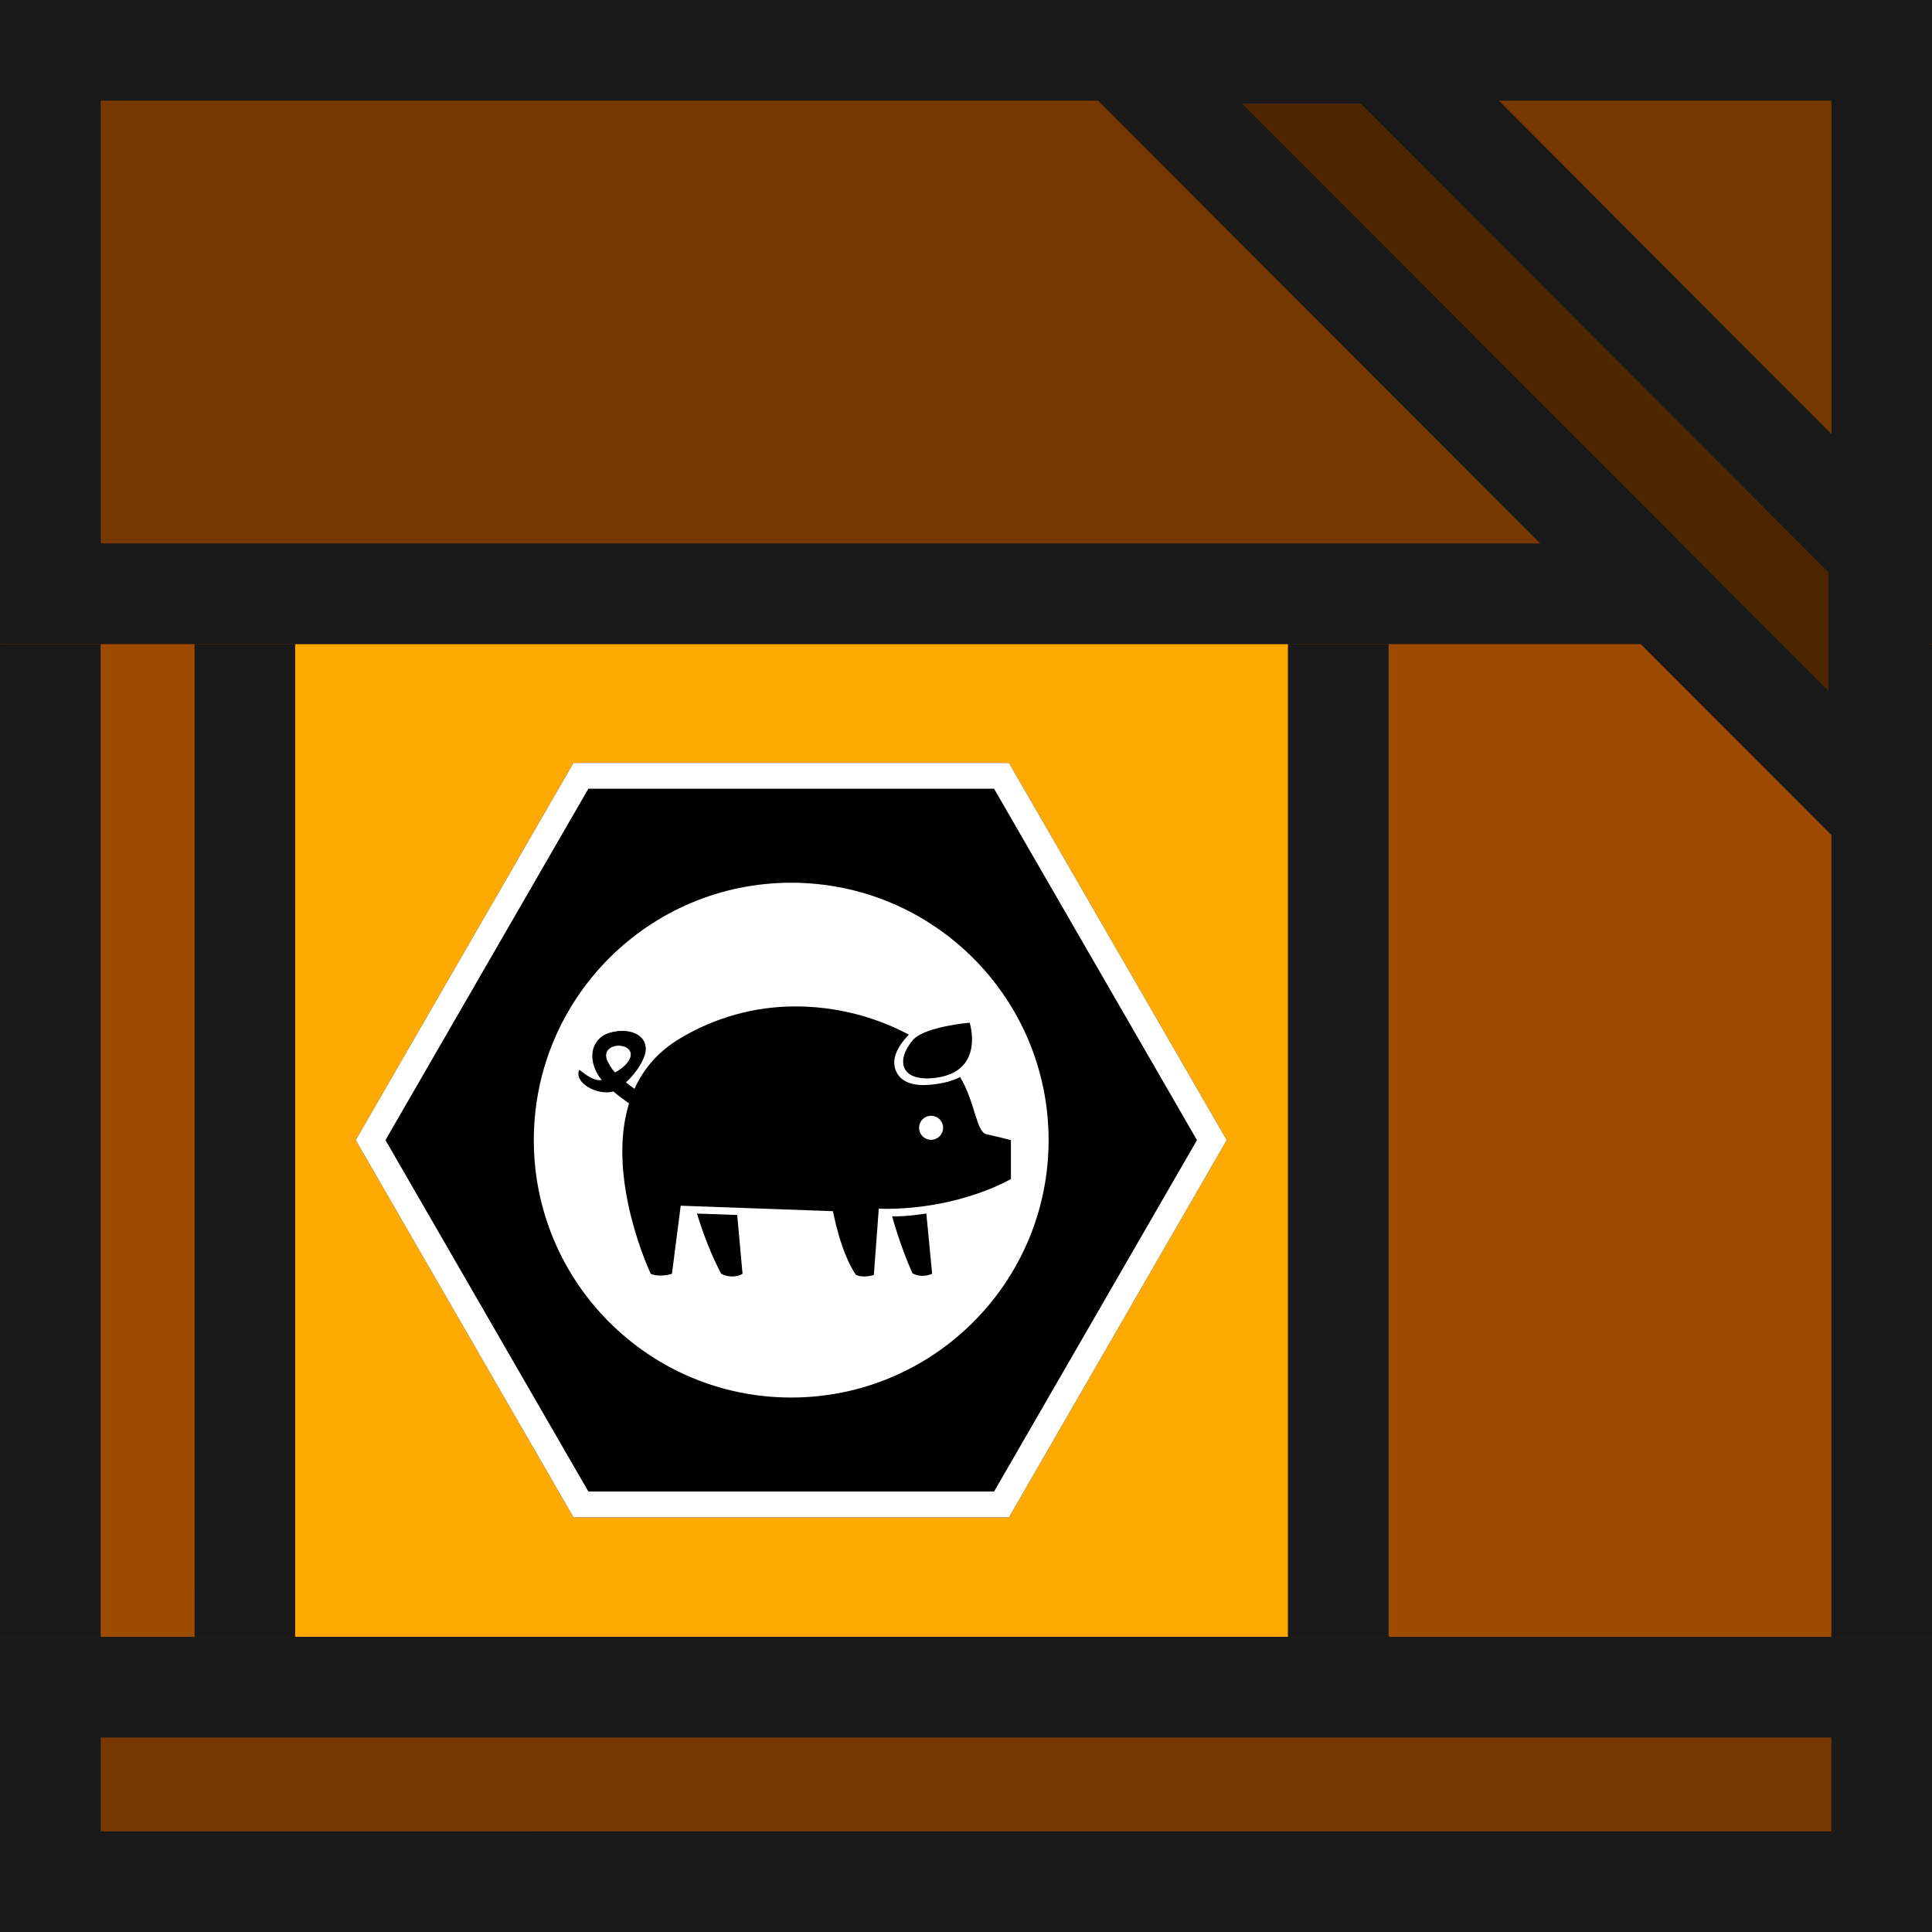
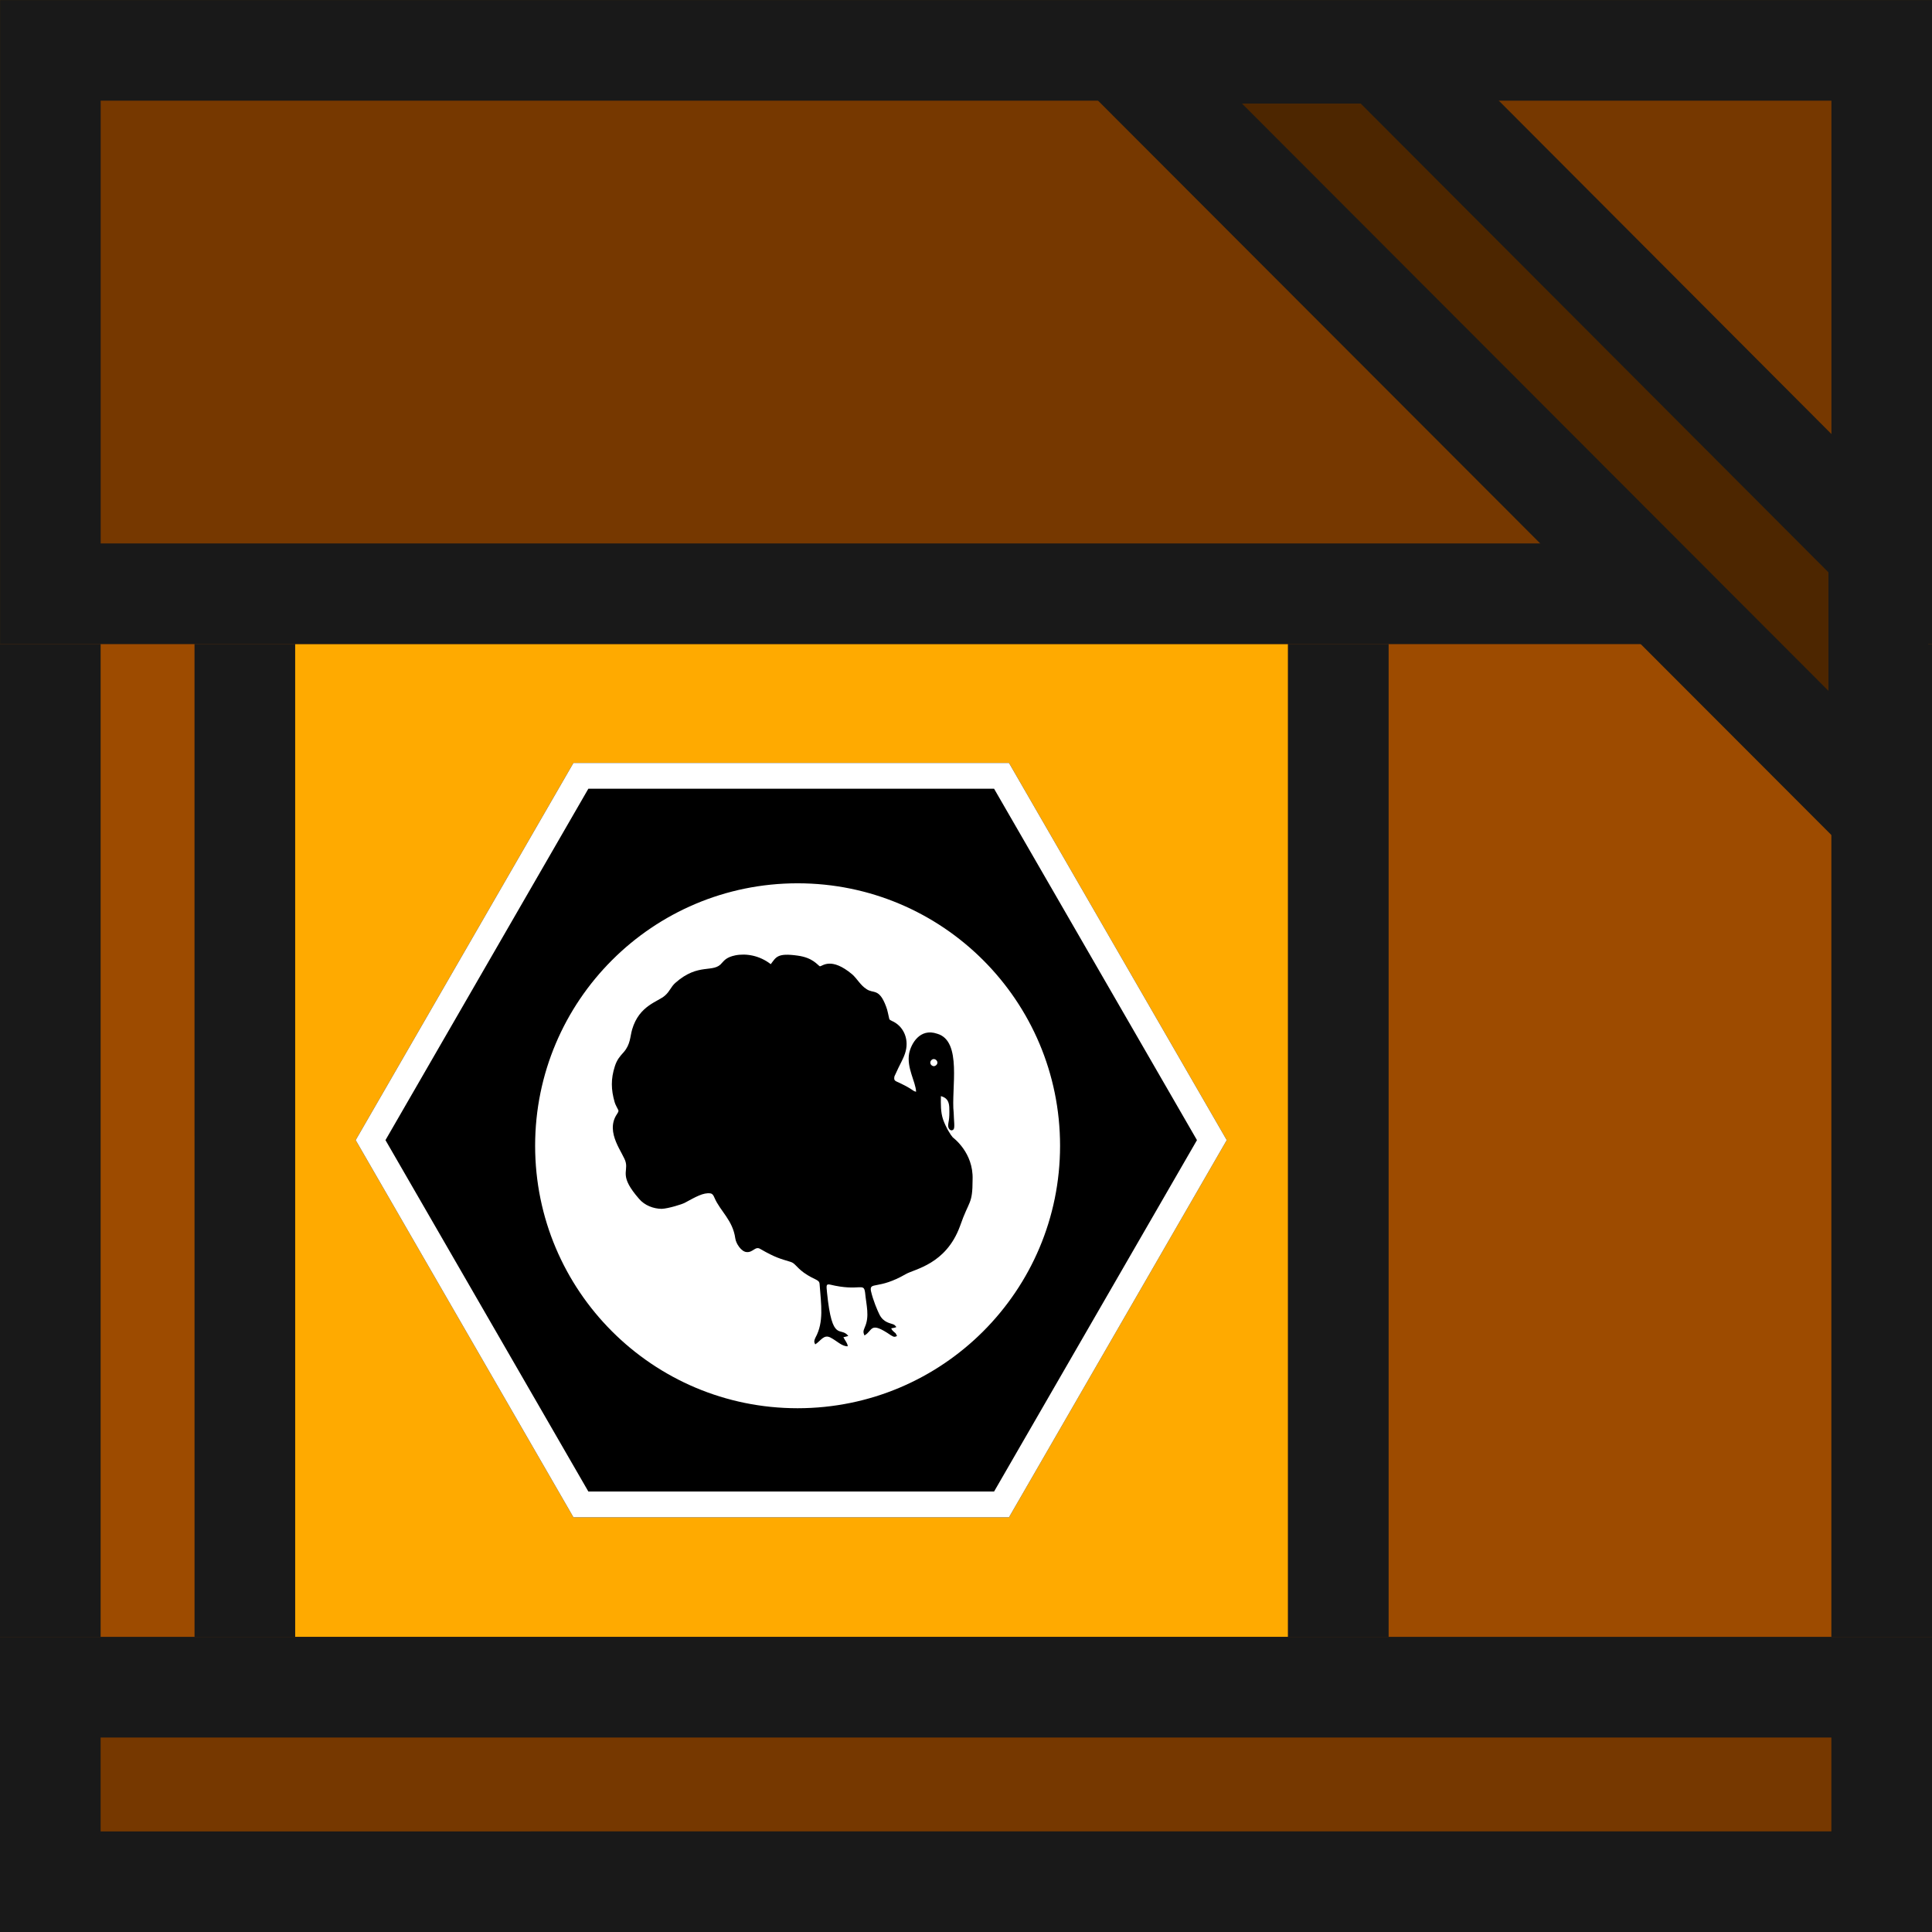
<svg xmlns="http://www.w3.org/2000/svg" width="144" height="144" viewBox="0 0 38.1 38.1" version="1.1" id="svg14">
  <defs id="defs5">
    <clipPath id="a">
      <path fill="#4d2600" stroke-width=".529" d="M0 258.9h38.1V297H0z" id="path1" />
    </clipPath>
    <clipPath id="b">
      <path d="M-4.763 273.187v-5.82h28.575v5.82z" fill="#4d2600" stroke-width="3.532" id="path2" />
    </clipPath>
    <clipPath id="d">
      <path d="M43.392 296.47h-12.7v-38.1h12.7z" fill="#4d2600" stroke-width="6.024" id="path3" />
    </clipPath>
    <clipPath id="c">
      <path d="M-1.587 297h-5.821v-38.1h5.82z" fill="#4d2600" stroke-width="4.078" id="path4" />
    </clipPath>
    <clipPath id="e">
      <path d="M-45.534 209.35l29.33 16.933v33.867l-29.33 16.933-29.33-16.933v-33.867z" fill-opacity=".506" stroke="#fff" stroke-width="2.117" stroke-opacity=".502" id="path5" />
    </clipPath>
    <clipPath id="a-0">
      <path d="m -45.534,209.35 29.33,16.933 v 33.867 l -29.33,16.933 -29.33,-16.933 v -33.867 z" fill-opacity="0.506" stroke="#ffffff" stroke-width="2.117" stroke-opacity="0.502" id="path1-9" />
    </clipPath>
  </defs>
  <path clip-path="url(#a)" d="M0 258.9h38.1V297H0z" transform="translate(0 -258.9)" stroke-width="3.969" stroke="#191919" fill="#007eff" id="path6" style="fill:#ffaa00;fill-opacity:1" />
  <path transform="matrix(-1.33333 0 0 -1 31.75 305.467)" clip-path="url(#b)" d="M-4.763 273.187v-5.82h28.575v5.82z" fill="#d19200" stroke="#191919" stroke-width="3.437" id="path7" />
  <path clip-path="url(#c)" d="M-1.587 297h-5.821v-38.1h5.82z" transform="translate(7.408 -258.9)" fill="#9d4b00" stroke="#191919" stroke-width="3.969" id="path8" />
  <path clip-path="url(#d)" d="M43.392 296.47h-12.7v-38.1h12.7z" transform="translate(-5.292 -258.37)" fill="#9d4b00" stroke="#191919" stroke-width="3.969" id="path9" />
  <path transform="rotate(90 128.656 168.344)" d="M-1.587 297h-5.821v-38.1h5.82z" clip-path="url(#c)" fill="#763800" stroke="#191919" stroke-width="3.969" id="path10" />
  <path transform="rotate(90 163.581 132.89)" d="M43.392 296.47h-12.7v-38.1h12.7z" clip-path="url(#d)" fill="#763800" stroke="#191919" stroke-width="3.969" id="path11" />
  <path d="M37.042 16.002V10.88l-9.8-9.822h-5.123z" stroke-width="1.968" stroke="#191919" fill="#4d2600" id="path12" />
  <path transform="matrix(-0.2196266,-0.1268014,0.1268014,-0.2196266,-25.23747,70.12681)" d="m -45.534,209.35 29.33,16.933 v 33.867 l -29.33,16.933 -29.33,-16.933 v -33.867 z" clip-path="url(#a-0)" stroke="#ffffff" stroke-width="4.011" id="path2-4" />
-   <path d="m 15.603,17.408 c -2.803,0 -5.076,2.273 -5.076,5.076 0,2.803 2.273,5.076 5.076,5.076 2.803,0 5.076,-2.273 5.076,-5.076 0,-2.803 -2.273,-5.076 -5.076,-5.076 z m 0.095,2.439 a 4.784,4.784 0 0 1 2.225,0.556 c -0.052,0.053 -0.1,0.11 -0.144,0.171 -0.14,0.197 -0.179,0.378 -0.113,0.539 0.053,0.129 0.189,0.285 0.54,0.285 a 1.94,1.94 0 0 0 0.285,-0.024 1.485,1.485 0 0 0 0.443,-0.133 c 0.291,0.475 0.318,1.083 0.517,1.126 a 11.018,11.018 0 0 1 0.485,0.117 v 0.766 c 0,0 -0.981,0.589 -2.483,0.589 -0.04,0 -0.082,-0.003 -0.123,-0.004 l -0.097,1.307 c 0,0 -0.199,0.069 -0.351,0 0,0 -0.268,-0.33 -0.456,-1.257 l -3.002,-0.108 -0.173,1.343 c 0,0 -0.244,0.078 -0.418,0 0,0 -0.889,-1.875 -0.428,-3.361 a 4.054,4.054 0 0 1 -0.309,-0.235 c -0.306,0.088 -0.787,-0.168 -0.673,-0.427 0.178,0.136 0.307,0.223 0.444,0.201 a 0.856,0.856 0 0 1 -0.085,-0.12 c -0.104,-0.181 -0.129,-0.375 -0.071,-0.531 a 0.463,0.463 0 0 1 0.294,-0.275 c 0.208,-0.07 0.496,-0.062 0.642,0.09 0.054,0.057 0.134,0.182 0.055,0.382 -0.066,0.171 -0.2,0.357 -0.358,0.501 0.053,0.042 0.11,0.085 0.168,0.127 0.175,-0.385 0.458,-0.731 0.896,-0.992 a 4.411,4.411 0 0 1 2.289,-0.633 z m 3.424,0.32 c 0,0 0.304,0.943 -0.641,1.084 -0.721,0.105 -0.828,-0.333 -0.477,-0.742 0.23,-0.266 1.118,-0.341 1.118,-0.341 z m -6.901,0.455 c -0.091,-0.005 -0.187,0.025 -0.237,0.093 -0.073,0.11 -0.004,0.214 0.055,0.317 0.025,0.042 0.055,0.08 0.089,0.116 0.1,-0.048 0.363,-0.227 0.301,-0.408 -0.03,-0.072 -0.116,-0.112 -0.207,-0.117 z m 6.156,1.382 a 0.237,0.237 0 1 0 2.72e-4,0.473 0.237,0.237 0 0 0 -2.72e-4,-0.473 z m -0.109,1.926 0.114,1.19 c 0,0 -0.194,0.096 -0.387,-0.009 -0.248,-0.551 -0.402,-1.126 -0.402,-1.126 h 5.62e-4 c 0.264,0.014 0.675,-0.055 0.675,-0.055 z m -4.524,0.002 0.794,0.028 0.105,1.16 c 0,0 -0.182,0.119 -0.42,0 -0.298,-0.558 -0.478,-1.188 -0.478,-1.188 z" fill="#ffffff" stroke-width="0.345" id="path3-8" style="fill:#ffffff;fill-opacity:1" />
+   <path d="m 15.729,17.419 a 5.176,5.176 0 0 0 -5.176,5.176 5.176,5.176 0 0 0 5.176,5.176 5.176,5.176 0 0 0 5.176,-5.176 5.176,5.176 0 0 0 -5.176,-5.176 z" style="fill:#ffffff;stroke:#ffffff;stroke-width:0;stroke-linecap:square;paint-order:fill markers stroke" id="path3-9" />
+   <path d="m 14.495,18.841 c 0.216,-0.044 0.481,-5.33e-4 0.705,0.173 0.105,-0.138 0.127,-0.225 0.528,-0.169 0.303,0.04 0.394,0.187 0.441,0.212 0.054,-0.007 0.224,-0.187 0.635,0.156 0.102,0.09 0.165,0.218 0.282,0.291 0.137,0.099 0.249,-0.028 0.388,0.345 0.031,0.077 0.041,0.16 0.062,0.24 0.005,0.026 0.032,0.033 0.052,0.044 0.218,0.094 0.338,0.337 0.273,0.595 -0.035,0.14 -0.11,0.244 -0.222,0.498 -0.018,0.092 0.015,0.088 0.11,0.134 0.269,0.128 0.237,0.152 0.317,0.17 -0.009,-0.203 -0.19,-0.468 -0.137,-0.759 0.039,-0.187 0.211,-0.502 0.551,-0.386 0.503,0.141 0.274,1.095 0.327,1.559 0.004,0.158 0.026,0.29 -0.002,0.328 -0.053,0.052 -0.107,-0.012 -0.107,-0.071 5.33e-4,-0.085 0.032,-0.096 0.022,-0.368 -0.007,-0.127 -0.058,-0.188 -0.165,-0.217 -0.002,0.155 -0.007,0.314 0.044,0.463 0.054,0.154 0.149,0.306 0.189,0.349 0.01,0.011 0.411,0.299 0.392,0.832 -5.33e-4,0.504 -0.068,0.399 -0.248,0.919 -0.276,0.757 -0.897,0.846 -1.071,0.948 -0.541,0.312 -0.718,0.143 -0.686,0.33 0.043,0.19 0.132,0.394 0.168,0.466 0.083,0.165 0.22,0.169 0.283,0.198 0.022,0.01 0.036,0.031 0.051,0.049 -0.032,0.015 -0.067,0.019 -0.101,0.025 0.014,0.045 0.055,0.07 0.088,0.1 0.01,0.017 0.018,0.034 0.026,0.052 -0.04,0.015 -0.051,0.03 -0.12,-0.014 -0.426,-0.292 -0.351,-0.091 -0.523,0.003 -0.023,-0.061 -0.029,-0.078 0.007,-0.162 0.098,-0.217 0.03,-0.43 0.006,-0.684 -0.028,-0.21 -0.102,-0.014 -0.695,-0.158 -0.076,-0.013 -0.069,0.019 -0.056,0.155 0.102,1.014 0.268,0.658 0.42,0.859 -0.032,0.01 -0.065,0.017 -0.097,0.025 0.04,0.078 0.081,0.115 0.086,0.178 -0.113,0.006 -0.213,-0.106 -0.341,-0.172 -0.133,-0.068 -0.188,0.064 -0.3,0.135 -0.015,-0.034 -0.035,-0.053 0.005,-0.135 0.167,-0.306 0.112,-0.642 0.081,-1.053 -0.005,-0.097 -0.094,-0.073 -0.31,-0.226 -0.163,-0.12 -0.171,-0.187 -0.268,-0.215 -0.192,-0.059 -0.293,-0.08 -0.59,-0.252 -0.102,-0.065 -0.145,0.075 -0.275,0.06 -0.101,-0.009 -0.206,-0.165 -0.22,-0.271 -0.049,-0.357 -0.297,-0.536 -0.41,-0.799 -0.015,-0.037 -0.036,-0.081 -0.081,-0.087 -0.141,-0.019 -0.292,0.071 -0.511,0.189 -0.042,0.023 -0.313,0.11 -0.448,0.116 -0.161,-0.001 -0.338,-0.067 -0.447,-0.197 -0.389,-0.445 -0.22,-0.525 -0.262,-0.714 -0.033,-0.177 -0.423,-0.592 -0.173,-0.959 0.013,-0.024 0.039,-0.051 0.024,-0.08 -0.024,-0.051 -0.055,-0.099 -0.071,-0.154 -0.071,-0.246 -0.077,-0.456 0.004,-0.707 0.041,-0.13 0.103,-0.201 0.177,-0.281 0.132,-0.155 0.122,-0.299 0.164,-0.446 0.141,-0.477 0.509,-0.543 0.649,-0.669 0.099,-0.088 0.114,-0.17 0.203,-0.249 0.462,-0.41 0.755,-0.179 0.923,-0.398 0.045,-0.05 0.098,-0.112 0.256,-0.144 m 3.888,2.052 c -0.029,0.015 -0.047,0.05 -0.036,0.082 0.008,0.028 0.035,0.047 0.063,0.051 0.034,-5.34e-4 0.066,-0.025 0.073,-0.059 0.011,-0.052 -0.053,-0.102 -0.101,-0.074 z" id="path1-4" style="fill:#000000;fill-opacity:1;stroke-width:0.005" />
</svg>
